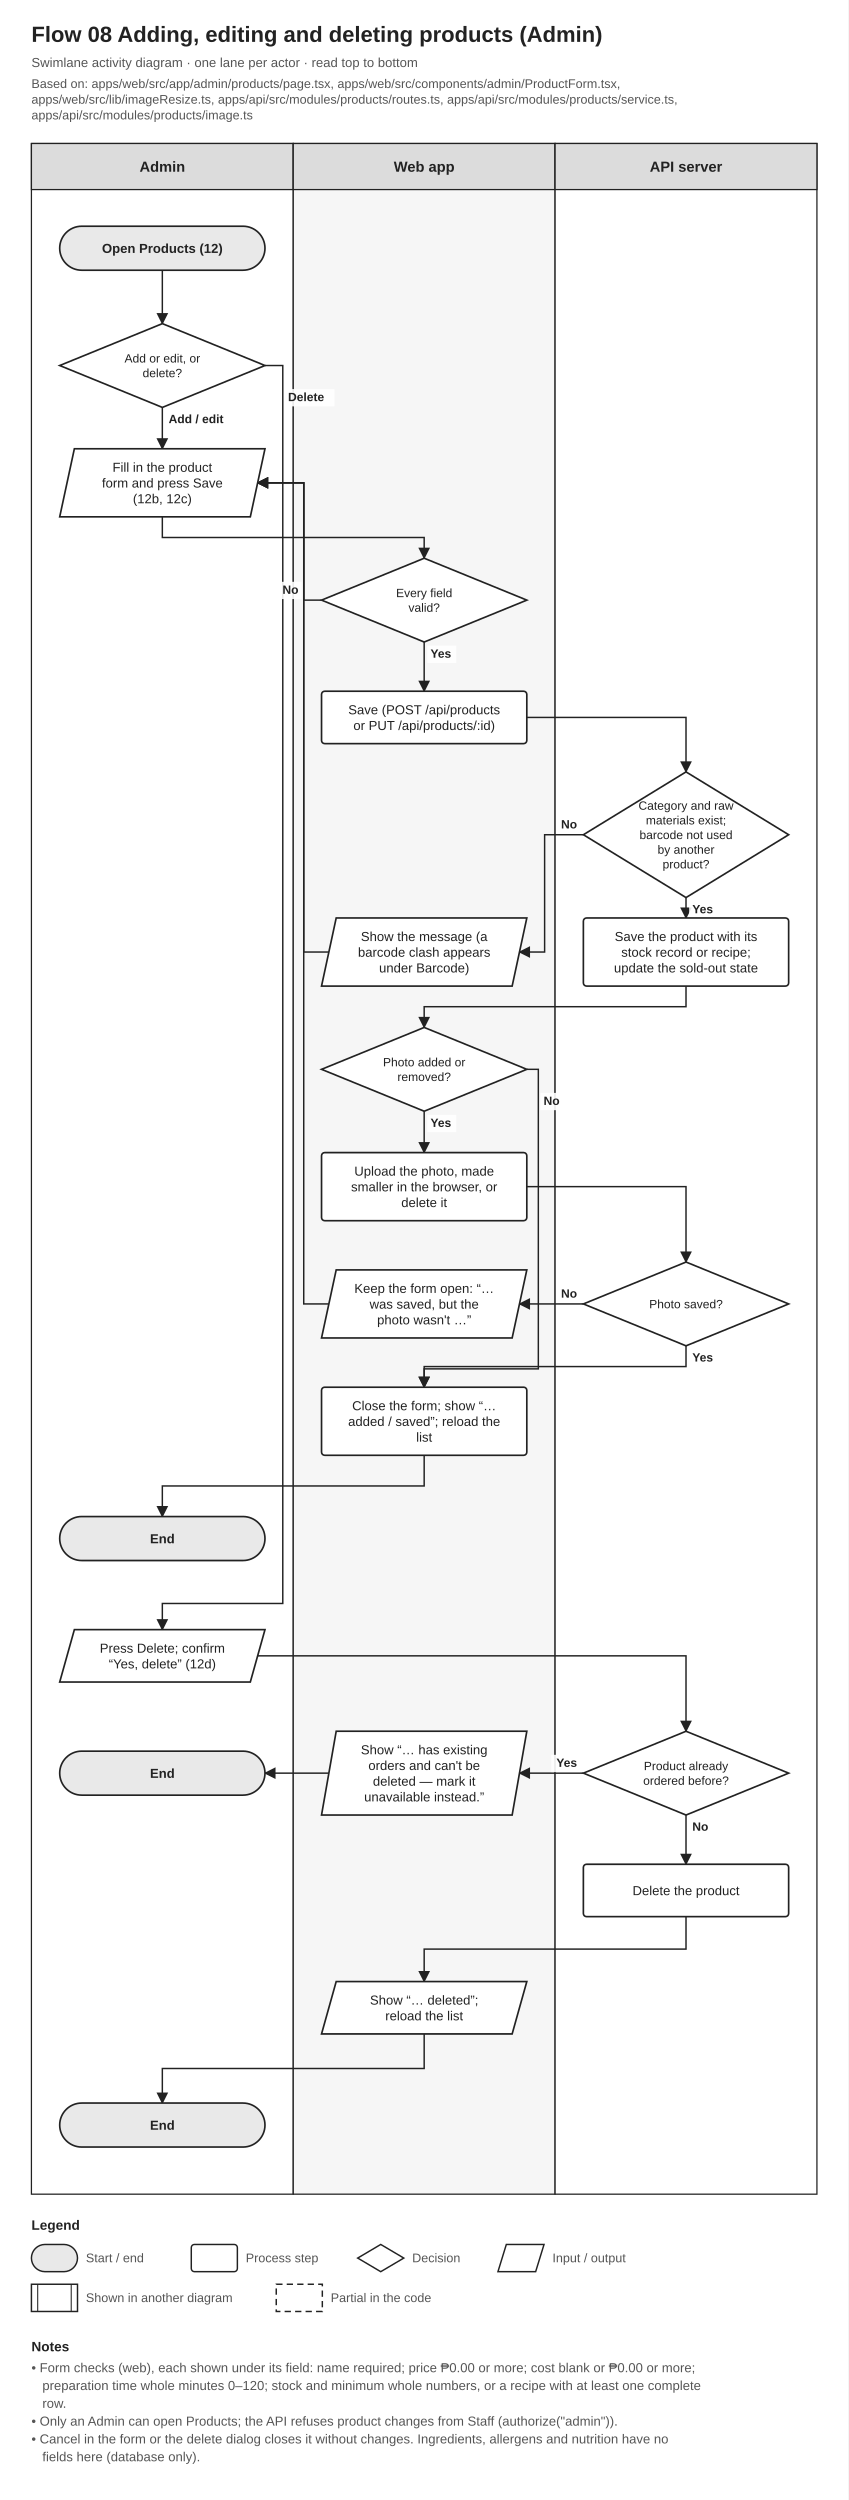
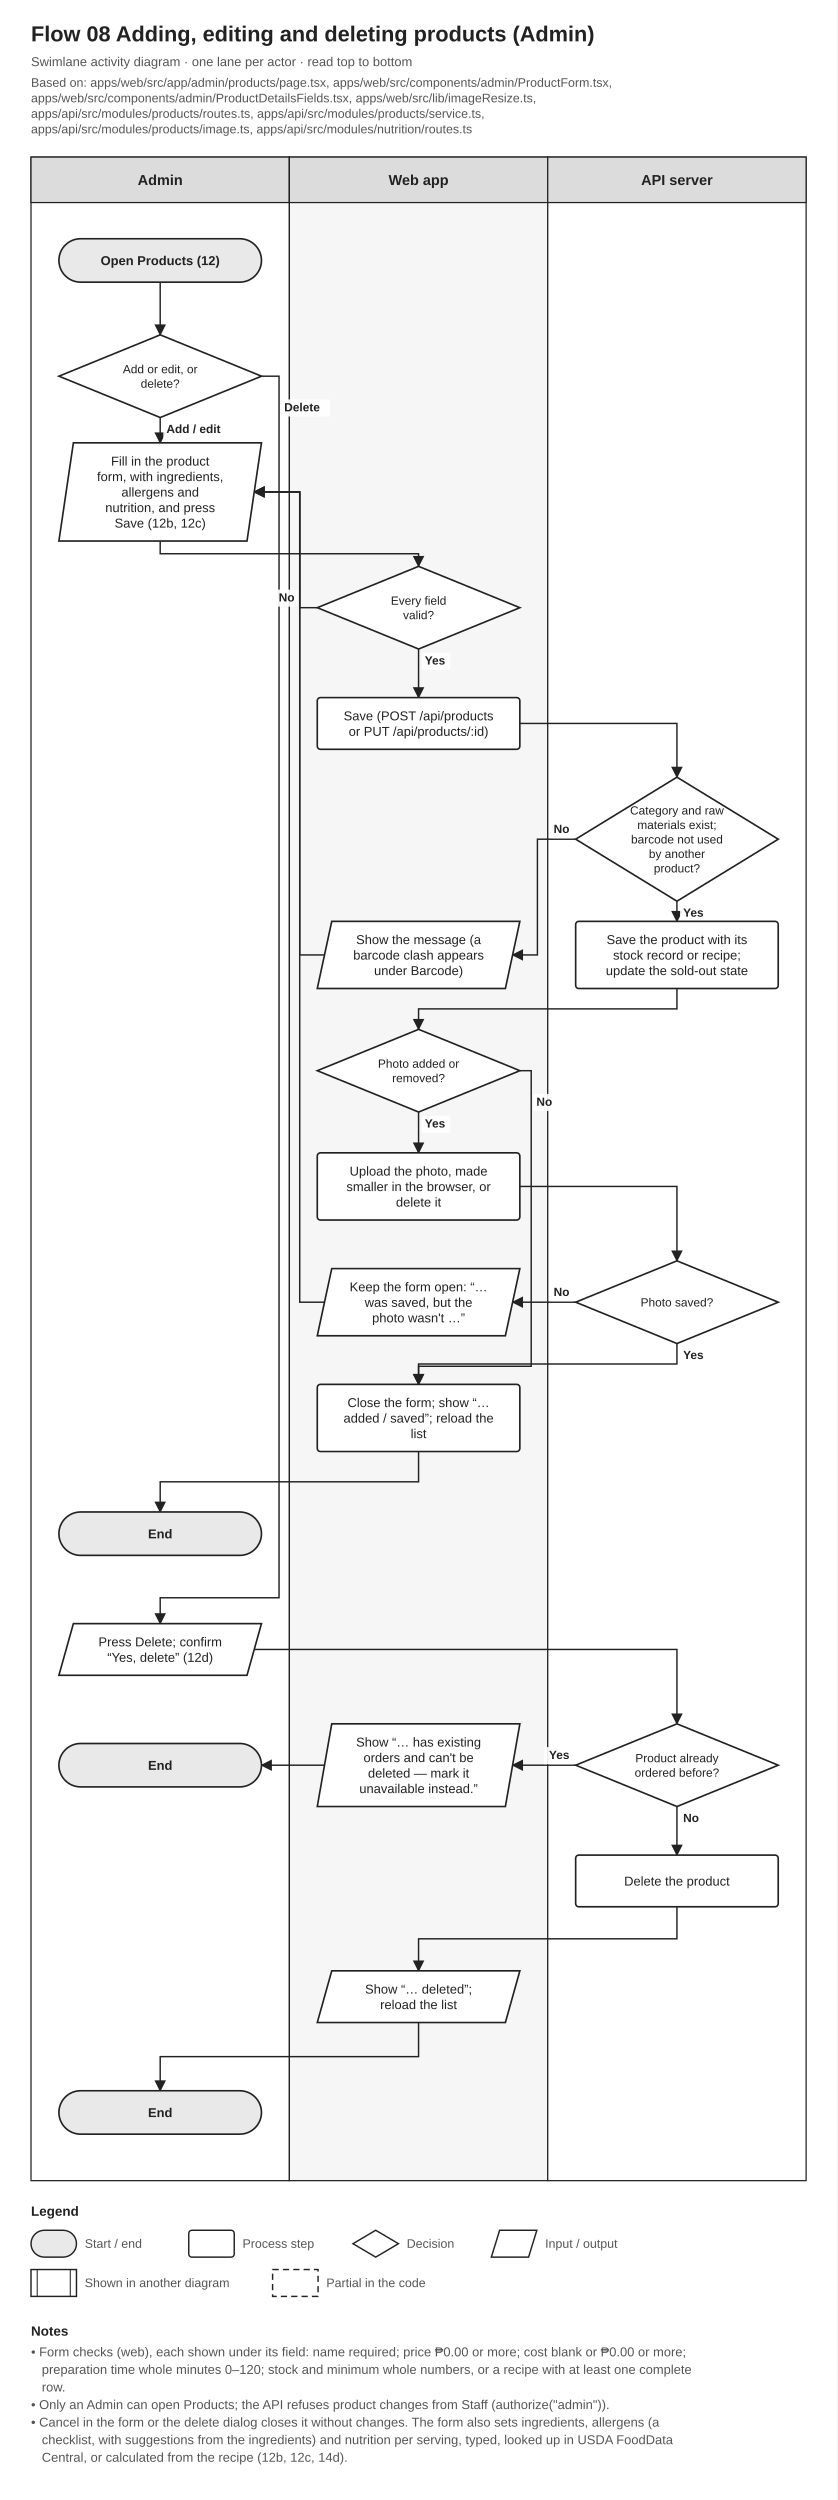
- <svg xmlns="http://www.w3.org/2000/svg" width="810" height="2387" viewBox="0 0 810 2387">
+ <svg xmlns="http://www.w3.org/2000/svg" width="810" height="2419" viewBox="0 0 810 2419">
  <defs>
    <marker id="arrow" viewBox="0 0 10 10" refX="9" refY="5" markerWidth="8" markerHeight="8" orient="auto-start-reverse">
      <path d="M0 0 L10 5 L0 10 z" fill="#222222" />
    </marker>
  </defs>
-   <rect x="0" y="0" width="810" height="2387" fill="#ffffff" />
+   <rect x="0" y="0" width="810" height="2419" fill="#ffffff" />
  <text x="30" y="40" font-family="Arial, Helvetica, sans-serif" font-size="21" font-weight="700" fill="#222222">Flow 08  Adding, editing and deleting products (Admin)</text>
  <text x="30" y="64" font-family="Arial, Helvetica, sans-serif" font-size="12.5" fill="#555555">Swimlane activity diagram · one lane per actor · read top to bottom</text>
  <text x="30" y="84" font-family="Arial, Helvetica, sans-serif" font-size="12" fill="#555555">Based on: apps/web/src/app/admin/products/page.tsx, apps/web/src/components/admin/ProductForm.tsx,</text>
-   <text x="30" y="99" font-family="Arial, Helvetica, sans-serif" font-size="12" fill="#555555">apps/web/src/lib/imageResize.ts, apps/api/src/modules/products/routes.ts, apps/api/src/modules/products/service.ts,</text>
-   <text x="30" y="114" font-family="Arial, Helvetica, sans-serif" font-size="12" fill="#555555">apps/api/src/modules/products/image.ts</text>
-   <rect x="30" y="137" width="250" height="1958" fill="#ffffff" stroke="#222222" stroke-width="1.2" />
-   <rect x="30" y="137" width="250" height="44" fill="#dcdcdc" stroke="#222222" stroke-width="1.2" />
-   <text x="155.0" y="164" font-family="Arial, Helvetica, sans-serif" font-size="14" font-weight="700" text-anchor="middle" fill="#222222">Admin</text>
-   <rect x="280" y="137" width="250" height="1958" fill="#f6f6f6" stroke="#222222" stroke-width="1.2" />
-   <rect x="280" y="137" width="250" height="44" fill="#dcdcdc" stroke="#222222" stroke-width="1.2" />
-   <text x="405.0" y="164" font-family="Arial, Helvetica, sans-serif" font-size="14" font-weight="700" text-anchor="middle" fill="#222222">Web app</text>
-   <rect x="530" y="137" width="250" height="1958" fill="#ffffff" stroke="#222222" stroke-width="1.2" />
-   <rect x="530" y="137" width="250" height="44" fill="#dcdcdc" stroke="#222222" stroke-width="1.2" />
-   <text x="655.0" y="164" font-family="Arial, Helvetica, sans-serif" font-size="14" font-weight="700" text-anchor="middle" fill="#222222">API server</text>
-   <path d="M155.0 258.0 L155.0 309.0" fill="none" stroke="#222222" stroke-width="1.4" marker-end="url(#arrow)" />
-   <path d="M155.0 389.0 L155.0 428.5" fill="none" stroke="#222222" stroke-width="1.4" marker-end="url(#arrow)" />
-   <rect x="158.0" y="392.5" width="73.55" height="16.5" fill="#ffffff" opacity="0.9" />
-   <text x="161.0" y="404.0" font-family="Arial, Helvetica, sans-serif" font-size="11.5" font-weight="700" text-anchor="start" fill="#222222">Add / edit</text>
-   <path d="M253.0 349.0 L270.0 349.0 L270.0 1531.0 L155.0 1531.0 L155.0 1556.0" fill="none" stroke="#222222" stroke-width="1.4" marker-end="url(#arrow)" />
-   <rect x="272" y="371.5" width="47.33" height="16.5" fill="#ffffff" opacity="0.9" />
-   <text x="275" y="383.0" font-family="Arial, Helvetica, sans-serif" font-size="11.5" font-weight="700" text-anchor="start" fill="#222222">Delete</text>
-   <path d="M155.0 493.5 L155.0 513.2 L405.0 513.2 L405.0 533.0" fill="none" stroke="#222222" stroke-width="1.4" marker-end="url(#arrow)" />
-   <path d="M307.0 573.0 L290.0 573.0 L290.0 461.0 L246.0 461.0" fill="none" stroke="#222222" stroke-width="1.4" marker-end="url(#arrow)" />
-   <rect x="266.89" y="555.5" width="21.11" height="16.5" fill="#ffffff" opacity="0.9" />
-   <text x="285" y="567.0" font-family="Arial, Helvetica, sans-serif" font-size="11.5" font-weight="700" text-anchor="end" fill="#222222">No</text>
-   <path d="M405.0 613.0 L405.0 660.0" fill="none" stroke="#222222" stroke-width="1.4" marker-end="url(#arrow)" />
-   <rect x="408.0" y="616.5" width="27.665" height="16.5" fill="#ffffff" opacity="0.9" />
-   <text x="411.0" y="628.0" font-family="Arial, Helvetica, sans-serif" font-size="11.5" font-weight="700" text-anchor="start" fill="#222222">Yes</text>
-   <path d="M503.0 685.0 L655.0 685.0 L655.0 737.0" fill="none" stroke="#222222" stroke-width="1.4" marker-end="url(#arrow)" />
-   <path d="M557.0 797.0 L520.0 797.0 L520.0 909.0 L496.0 909.0" fill="none" stroke="#222222" stroke-width="1.4" marker-end="url(#arrow)" />
-   <rect x="532.89" y="779.5" width="21.11" height="16.5" fill="#ffffff" opacity="0.9" />
-   <text x="551.0" y="791.0" font-family="Arial, Helvetica, sans-serif" font-size="11.5" font-weight="700" text-anchor="end" fill="#222222">No</text>
-   <path d="M314.0 909.0 L290.0 909.0 L290.0 461.0 L246.0 461.0" fill="none" stroke="#222222" stroke-width="1.4" marker-end="url(#arrow)" />
-   <path d="M655.0 857.0 L655.0 876.5" fill="none" stroke="#222222" stroke-width="1.4" marker-end="url(#arrow)" />
-   <rect x="658.0" y="860.5" width="27.665" height="16.5" fill="#ffffff" opacity="0.9" />
-   <text x="661.0" y="872.0" font-family="Arial, Helvetica, sans-serif" font-size="11.5" font-weight="700" text-anchor="start" fill="#222222">Yes</text>
-   <path d="M655.0 941.5 L655.0 961.2 L405.0 961.2 L405.0 981.0" fill="none" stroke="#222222" stroke-width="1.4" marker-end="url(#arrow)" />
-   <path d="M405.0 1061.0 L405.0 1100.5" fill="none" stroke="#222222" stroke-width="1.4" marker-end="url(#arrow)" />
-   <rect x="408.0" y="1064.5" width="27.665" height="16.5" fill="#ffffff" opacity="0.9" />
-   <text x="411.0" y="1076.0" font-family="Arial, Helvetica, sans-serif" font-size="11.5" font-weight="700" text-anchor="start" fill="#222222">Yes</text>
-   <path d="M503.0 1021.0 L514.0 1021.0 L514.0 1307.0 L405.0 1307.0 L405.0 1324.5" fill="none" stroke="#222222" stroke-width="1.4" marker-end="url(#arrow)" />
-   <rect x="516" y="1043.5" width="21.11" height="16.5" fill="#ffffff" opacity="0.9" />
-   <text x="519" y="1055.0" font-family="Arial, Helvetica, sans-serif" font-size="11.5" font-weight="700" text-anchor="start" fill="#222222">No</text>
-   <path d="M503.0 1133.0 L655.0 1133.0 L655.0 1205.0" fill="none" stroke="#222222" stroke-width="1.4" marker-end="url(#arrow)" />
-   <path d="M557.0 1245.0 L496.0 1245.0" fill="none" stroke="#222222" stroke-width="1.4" marker-end="url(#arrow)" />
-   <rect x="532.89" y="1227.5" width="21.11" height="16.5" fill="#ffffff" opacity="0.9" />
-   <text x="551.0" y="1239.0" font-family="Arial, Helvetica, sans-serif" font-size="11.5" font-weight="700" text-anchor="end" fill="#222222">No</text>
-   <path d="M314.0 1245.0 L290.0 1245.0 L290.0 461.0 L246.0 461.0" fill="none" stroke="#222222" stroke-width="1.4" marker-end="url(#arrow)" />
-   <path d="M655.0 1285.0 L655.0 1304.8 L405.0 1304.8 L405.0 1324.5" fill="none" stroke="#222222" stroke-width="1.4" marker-end="url(#arrow)" />
-   <rect x="658.0" y="1288.5" width="27.665" height="16.5" fill="#ffffff" opacity="0.9" />
-   <text x="661.0" y="1300.0" font-family="Arial, Helvetica, sans-serif" font-size="11.5" font-weight="700" text-anchor="start" fill="#222222">Yes</text>
-   <path d="M405.0 1389.5 L405.0 1418.8 L155.0 1418.8 L155.0 1448.0" fill="none" stroke="#222222" stroke-width="1.4" marker-end="url(#arrow)" />
-   <path d="M246.0 1581.0 L655.0 1581.0 L655.0 1653.0" fill="none" stroke="#222222" stroke-width="1.4" marker-end="url(#arrow)" />
-   <path d="M557.0 1693.0 L496.0 1693.0" fill="none" stroke="#222222" stroke-width="1.4" marker-end="url(#arrow)" />
-   <rect x="526.335" y="1675.5" width="27.665" height="16.5" fill="#ffffff" opacity="0.9" />
-   <text x="551.0" y="1687.0" font-family="Arial, Helvetica, sans-serif" font-size="11.5" font-weight="700" text-anchor="end" fill="#222222">Yes</text>
-   <path d="M314.0 1693.0 L253.0 1693.0" fill="none" stroke="#222222" stroke-width="1.4" marker-end="url(#arrow)" />
-   <path d="M655.0 1733.0 L655.0 1780.0" fill="none" stroke="#222222" stroke-width="1.4" marker-end="url(#arrow)" />
-   <rect x="658.0" y="1736.5" width="21.11" height="16.5" fill="#ffffff" opacity="0.9" />
-   <text x="661.0" y="1748.0" font-family="Arial, Helvetica, sans-serif" font-size="11.5" font-weight="700" text-anchor="start" fill="#222222">No</text>
-   <path d="M655.0 1830.0 L655.0 1861.0 L405.0 1861.0 L405.0 1892.0" fill="none" stroke="#222222" stroke-width="1.4" marker-end="url(#arrow)" />
-   <path d="M405.0 1942.0 L405.0 1975.0 L155.0 1975.0 L155.0 2008.0" fill="none" stroke="#222222" stroke-width="1.4" marker-end="url(#arrow)" />
-   <rect x="57.0" y="216.0" width="196" height="42" rx="21.0" fill="#e9e9e9" stroke="#222222" stroke-width="1.6" />
-   <text x="155.0" y="241.5" font-family="Arial, Helvetica, sans-serif" font-size="12.5" font-weight="700" text-anchor="middle" fill="#222222">Open Products (12)</text>
-   <polygon points="155.0,309.0 253.0,349.0 155.0,389.0 57.0,349.0" fill="#ffffff" stroke="#222222" stroke-width="1.6" />
-   <text x="155.0" y="346.14" font-family="Arial, Helvetica, sans-serif" font-size="11.5" font-weight="400" text-anchor="middle" fill="#222222">Add or edit, or</text>
-   <text x="155.0" y="360.14" font-family="Arial, Helvetica, sans-serif" font-size="11.5" font-weight="400" text-anchor="middle" fill="#222222">delete?</text>
-   <polygon points="71.0,428.5 253.0,428.5 239.0,493.5 57.0,493.5" fill="#ffffff" stroke="#222222" stroke-width="1.6" />
+   <text x="30" y="99" font-family="Arial, Helvetica, sans-serif" font-size="12" fill="#555555">apps/web/src/components/admin/ProductDetailsFields.tsx, apps/web/src/lib/imageResize.ts,</text>
+   <text x="30" y="114" font-family="Arial, Helvetica, sans-serif" font-size="12" fill="#555555">apps/api/src/modules/products/routes.ts, apps/api/src/modules/products/service.ts,</text>
+   <text x="30" y="129" font-family="Arial, Helvetica, sans-serif" font-size="12" fill="#555555">apps/api/src/modules/products/image.ts, apps/api/src/modules/nutrition/routes.ts</text>
+   <rect x="30" y="152" width="250" height="1958" fill="#ffffff" stroke="#222222" stroke-width="1.2" />
+   <rect x="30" y="152" width="250" height="44" fill="#dcdcdc" stroke="#222222" stroke-width="1.2" />
+   <text x="155.0" y="179" font-family="Arial, Helvetica, sans-serif" font-size="14" font-weight="700" text-anchor="middle" fill="#222222">Admin</text>
+   <rect x="280" y="152" width="250" height="1958" fill="#f6f6f6" stroke="#222222" stroke-width="1.2" />
+   <rect x="280" y="152" width="250" height="44" fill="#dcdcdc" stroke="#222222" stroke-width="1.2" />
+   <text x="405.0" y="179" font-family="Arial, Helvetica, sans-serif" font-size="14" font-weight="700" text-anchor="middle" fill="#222222">Web app</text>
+   <rect x="530" y="152" width="250" height="1958" fill="#ffffff" stroke="#222222" stroke-width="1.2" />
+   <rect x="530" y="152" width="250" height="44" fill="#dcdcdc" stroke="#222222" stroke-width="1.2" />
+   <text x="655.0" y="179" font-family="Arial, Helvetica, sans-serif" font-size="14" font-weight="700" text-anchor="middle" fill="#222222">API server</text>
+   <path d="M155.0 273.0 L155.0 324.0" fill="none" stroke="#222222" stroke-width="1.4" marker-end="url(#arrow)" />
+   <path d="M155.0 404.0 L155.0 428.5" fill="none" stroke="#222222" stroke-width="1.4" marker-end="url(#arrow)" />
+   <rect x="158.0" y="407.5" width="73.55" height="16.5" fill="#ffffff" opacity="0.9" />
+   <text x="161.0" y="419.0" font-family="Arial, Helvetica, sans-serif" font-size="11.5" font-weight="700" text-anchor="start" fill="#222222">Add / edit</text>
+   <path d="M253.0 364.0 L270.0 364.0 L270.0 1546.0 L155.0 1546.0 L155.0 1571.0" fill="none" stroke="#222222" stroke-width="1.4" marker-end="url(#arrow)" />
+   <rect x="272" y="386.5" width="47.33" height="16.5" fill="#ffffff" opacity="0.9" />
+   <text x="275" y="398.0" font-family="Arial, Helvetica, sans-serif" font-size="11.5" font-weight="700" text-anchor="start" fill="#222222">Delete</text>
+   <path d="M155.0 523.5 L155.0 535.8 L405.0 535.8 L405.0 548.0" fill="none" stroke="#222222" stroke-width="1.4" marker-end="url(#arrow)" />
+   <path d="M307.0 588.0 L290.0 588.0 L290.0 476.0 L246.0 476.0" fill="none" stroke="#222222" stroke-width="1.4" marker-end="url(#arrow)" />
+   <rect x="266.89" y="570.5" width="21.11" height="16.5" fill="#ffffff" opacity="0.9" />
+   <text x="285" y="582.0" font-family="Arial, Helvetica, sans-serif" font-size="11.5" font-weight="700" text-anchor="end" fill="#222222">No</text>
+   <path d="M405.0 628.0 L405.0 675.0" fill="none" stroke="#222222" stroke-width="1.4" marker-end="url(#arrow)" />
+   <rect x="408.0" y="631.5" width="27.665" height="16.5" fill="#ffffff" opacity="0.9" />
+   <text x="411.0" y="643.0" font-family="Arial, Helvetica, sans-serif" font-size="11.5" font-weight="700" text-anchor="start" fill="#222222">Yes</text>
+   <path d="M503.0 700.0 L655.0 700.0 L655.0 752.0" fill="none" stroke="#222222" stroke-width="1.4" marker-end="url(#arrow)" />
+   <path d="M557.0 812.0 L520.0 812.0 L520.0 924.0 L496.0 924.0" fill="none" stroke="#222222" stroke-width="1.4" marker-end="url(#arrow)" />
+   <rect x="532.89" y="794.5" width="21.11" height="16.5" fill="#ffffff" opacity="0.9" />
+   <text x="551.0" y="806.0" font-family="Arial, Helvetica, sans-serif" font-size="11.5" font-weight="700" text-anchor="end" fill="#222222">No</text>
+   <path d="M314.0 924.0 L290.0 924.0 L290.0 476.0 L246.0 476.0" fill="none" stroke="#222222" stroke-width="1.4" marker-end="url(#arrow)" />
+   <path d="M655.0 872.0 L655.0 891.5" fill="none" stroke="#222222" stroke-width="1.4" marker-end="url(#arrow)" />
+   <rect x="658.0" y="875.5" width="27.665" height="16.5" fill="#ffffff" opacity="0.9" />
+   <text x="661.0" y="887.0" font-family="Arial, Helvetica, sans-serif" font-size="11.5" font-weight="700" text-anchor="start" fill="#222222">Yes</text>
+   <path d="M655.0 956.5 L655.0 976.2 L405.0 976.2 L405.0 996.0" fill="none" stroke="#222222" stroke-width="1.4" marker-end="url(#arrow)" />
+   <path d="M405.0 1076.0 L405.0 1115.5" fill="none" stroke="#222222" stroke-width="1.4" marker-end="url(#arrow)" />
+   <rect x="408.0" y="1079.5" width="27.665" height="16.5" fill="#ffffff" opacity="0.9" />
+   <text x="411.0" y="1091.0" font-family="Arial, Helvetica, sans-serif" font-size="11.5" font-weight="700" text-anchor="start" fill="#222222">Yes</text>
+   <path d="M503.0 1036.0 L514.0 1036.0 L514.0 1322.0 L405.0 1322.0 L405.0 1339.5" fill="none" stroke="#222222" stroke-width="1.4" marker-end="url(#arrow)" />
+   <rect x="516" y="1058.5" width="21.11" height="16.5" fill="#ffffff" opacity="0.9" />
+   <text x="519" y="1070.0" font-family="Arial, Helvetica, sans-serif" font-size="11.5" font-weight="700" text-anchor="start" fill="#222222">No</text>
+   <path d="M503.0 1148.0 L655.0 1148.0 L655.0 1220.0" fill="none" stroke="#222222" stroke-width="1.4" marker-end="url(#arrow)" />
+   <path d="M557.0 1260.0 L496.0 1260.0" fill="none" stroke="#222222" stroke-width="1.4" marker-end="url(#arrow)" />
+   <rect x="532.89" y="1242.5" width="21.11" height="16.5" fill="#ffffff" opacity="0.9" />
+   <text x="551.0" y="1254.0" font-family="Arial, Helvetica, sans-serif" font-size="11.5" font-weight="700" text-anchor="end" fill="#222222">No</text>
+   <path d="M314.0 1260.0 L290.0 1260.0 L290.0 476.0 L246.0 476.0" fill="none" stroke="#222222" stroke-width="1.4" marker-end="url(#arrow)" />
+   <path d="M655.0 1300.0 L655.0 1319.8 L405.0 1319.8 L405.0 1339.5" fill="none" stroke="#222222" stroke-width="1.4" marker-end="url(#arrow)" />
+   <rect x="658.0" y="1303.5" width="27.665" height="16.5" fill="#ffffff" opacity="0.9" />
+   <text x="661.0" y="1315.0" font-family="Arial, Helvetica, sans-serif" font-size="11.5" font-weight="700" text-anchor="start" fill="#222222">Yes</text>
+   <path d="M405.0 1404.5 L405.0 1433.8 L155.0 1433.8 L155.0 1463.0" fill="none" stroke="#222222" stroke-width="1.4" marker-end="url(#arrow)" />
+   <path d="M246.0 1596.0 L655.0 1596.0 L655.0 1668.0" fill="none" stroke="#222222" stroke-width="1.4" marker-end="url(#arrow)" />
+   <path d="M557.0 1708.0 L496.0 1708.0" fill="none" stroke="#222222" stroke-width="1.4" marker-end="url(#arrow)" />
+   <rect x="526.335" y="1690.5" width="27.665" height="16.5" fill="#ffffff" opacity="0.9" />
+   <text x="551.0" y="1702.0" font-family="Arial, Helvetica, sans-serif" font-size="11.5" font-weight="700" text-anchor="end" fill="#222222">Yes</text>
+   <path d="M314.0 1708.0 L253.0 1708.0" fill="none" stroke="#222222" stroke-width="1.4" marker-end="url(#arrow)" />
+   <path d="M655.0 1748.0 L655.0 1795.0" fill="none" stroke="#222222" stroke-width="1.4" marker-end="url(#arrow)" />
+   <rect x="658.0" y="1751.5" width="21.11" height="16.5" fill="#ffffff" opacity="0.9" />
+   <text x="661.0" y="1763.0" font-family="Arial, Helvetica, sans-serif" font-size="11.5" font-weight="700" text-anchor="start" fill="#222222">No</text>
+   <path d="M655.0 1845.0 L655.0 1876.0 L405.0 1876.0 L405.0 1907.0" fill="none" stroke="#222222" stroke-width="1.4" marker-end="url(#arrow)" />
+   <path d="M405.0 1957.0 L405.0 1990.0 L155.0 1990.0 L155.0 2023.0" fill="none" stroke="#222222" stroke-width="1.4" marker-end="url(#arrow)" />
+   <rect x="57.0" y="231.0" width="196" height="42" rx="21.0" fill="#e9e9e9" stroke="#222222" stroke-width="1.6" />
+   <text x="155.0" y="256.5" font-family="Arial, Helvetica, sans-serif" font-size="12.5" font-weight="700" text-anchor="middle" fill="#222222">Open Products (12)</text>
+   <polygon points="155.0,324.0 253.0,364.0 155.0,404.0 57.0,364.0" fill="#ffffff" stroke="#222222" stroke-width="1.6" />
+   <text x="155.0" y="361.14" font-family="Arial, Helvetica, sans-serif" font-size="11.5" font-weight="400" text-anchor="middle" fill="#222222">Add or edit, or</text>
+   <text x="155.0" y="375.14" font-family="Arial, Helvetica, sans-serif" font-size="11.5" font-weight="400" text-anchor="middle" fill="#222222">delete?</text>
+   <polygon points="71.0,428.5 253.0,428.5 239.0,523.5 57.0,523.5" fill="#ffffff" stroke="#222222" stroke-width="1.6" />
  <text x="155.0" y="450.5" font-family="Arial, Helvetica, sans-serif" font-size="12.5" font-weight="400" text-anchor="middle" fill="#222222">Fill in the product</text>
-   <text x="155.0" y="465.5" font-family="Arial, Helvetica, sans-serif" font-size="12.5" font-weight="400" text-anchor="middle" fill="#222222">form and press Save</text>
-   <text x="155.0" y="480.5" font-family="Arial, Helvetica, sans-serif" font-size="12.5" font-weight="400" text-anchor="middle" fill="#222222">(12b, 12c)</text>
-   <polygon points="405.0,533.0 503.0,573.0 405.0,613.0 307.0,573.0" fill="#ffffff" stroke="#222222" stroke-width="1.6" />
-   <text x="405.0" y="570.14" font-family="Arial, Helvetica, sans-serif" font-size="11.5" font-weight="400" text-anchor="middle" fill="#222222">Every field</text>
-   <text x="405.0" y="584.14" font-family="Arial, Helvetica, sans-serif" font-size="11.5" font-weight="400" text-anchor="middle" fill="#222222">valid?</text>
-   <rect x="307.0" y="660.0" width="196" height="50" rx="3" fill="#ffffff" stroke="#222222" stroke-width="1.6" />
-   <text x="405.0" y="682.0" font-family="Arial, Helvetica, sans-serif" font-size="12.5" font-weight="400" text-anchor="middle" fill="#222222">Save (POST /api/products</text>
-   <text x="405.0" y="697.0" font-family="Arial, Helvetica, sans-serif" font-size="12.5" font-weight="400" text-anchor="middle" fill="#222222">or PUT /api/products/:id)</text>
-   <polygon points="655.0,737.0 753.0,797.0 655.0,857.0 557.0,797.0" fill="#ffffff" stroke="#222222" stroke-width="1.6" />
-   <text x="655.0" y="773.14" font-family="Arial, Helvetica, sans-serif" font-size="11.5" font-weight="400" text-anchor="middle" fill="#222222">Category and raw</text>
-   <text x="655.0" y="787.14" font-family="Arial, Helvetica, sans-serif" font-size="11.5" font-weight="400" text-anchor="middle" fill="#222222">materials exist;</text>
-   <text x="655.0" y="801.14" font-family="Arial, Helvetica, sans-serif" font-size="11.5" font-weight="400" text-anchor="middle" fill="#222222">barcode not used</text>
-   <text x="655.0" y="815.14" font-family="Arial, Helvetica, sans-serif" font-size="11.5" font-weight="400" text-anchor="middle" fill="#222222">by another</text>
-   <text x="655.0" y="829.14" font-family="Arial, Helvetica, sans-serif" font-size="11.5" font-weight="400" text-anchor="middle" fill="#222222">product?</text>
-   <polygon points="321.0,876.5 503.0,876.5 489.0,941.5 307.0,941.5" fill="#ffffff" stroke="#222222" stroke-width="1.6" />
-   <text x="405.0" y="898.5" font-family="Arial, Helvetica, sans-serif" font-size="12.5" font-weight="400" text-anchor="middle" fill="#222222">Show the message (a</text>
-   <text x="405.0" y="913.5" font-family="Arial, Helvetica, sans-serif" font-size="12.5" font-weight="400" text-anchor="middle" fill="#222222">barcode clash appears</text>
-   <text x="405.0" y="928.5" font-family="Arial, Helvetica, sans-serif" font-size="12.5" font-weight="400" text-anchor="middle" fill="#222222">under Barcode)</text>
-   <rect x="557.0" y="876.5" width="196" height="65" rx="3" fill="#ffffff" stroke="#222222" stroke-width="1.6" />
-   <text x="655.0" y="898.5" font-family="Arial, Helvetica, sans-serif" font-size="12.5" font-weight="400" text-anchor="middle" fill="#222222">Save the product with its</text>
-   <text x="655.0" y="913.5" font-family="Arial, Helvetica, sans-serif" font-size="12.5" font-weight="400" text-anchor="middle" fill="#222222">stock record or recipe;</text>
-   <text x="655.0" y="928.5" font-family="Arial, Helvetica, sans-serif" font-size="12.5" font-weight="400" text-anchor="middle" fill="#222222">update the sold-out state</text>
-   <polygon points="405.0,981.0 503.0,1021.0 405.0,1061.0 307.0,1021.0" fill="#ffffff" stroke="#222222" stroke-width="1.6" />
-   <text x="405.0" y="1018.14" font-family="Arial, Helvetica, sans-serif" font-size="11.5" font-weight="400" text-anchor="middle" fill="#222222">Photo added or</text>
-   <text x="405.0" y="1032.14" font-family="Arial, Helvetica, sans-serif" font-size="11.5" font-weight="400" text-anchor="middle" fill="#222222">removed?</text>
-   <rect x="307.0" y="1100.5" width="196" height="65" rx="3" fill="#ffffff" stroke="#222222" stroke-width="1.6" />
-   <text x="405.0" y="1122.5" font-family="Arial, Helvetica, sans-serif" font-size="12.5" font-weight="400" text-anchor="middle" fill="#222222">Upload the photo, made</text>
-   <text x="405.0" y="1137.5" font-family="Arial, Helvetica, sans-serif" font-size="12.5" font-weight="400" text-anchor="middle" fill="#222222">smaller in the browser, or</text>
-   <text x="405.0" y="1152.5" font-family="Arial, Helvetica, sans-serif" font-size="12.5" font-weight="400" text-anchor="middle" fill="#222222">delete it</text>
-   <polygon points="655.0,1205.0 753.0,1245.0 655.0,1285.0 557.0,1245.0" fill="#ffffff" stroke="#222222" stroke-width="1.6" />
-   <text x="655.0" y="1249.14" font-family="Arial, Helvetica, sans-serif" font-size="11.5" font-weight="400" text-anchor="middle" fill="#222222">Photo saved?</text>
-   <polygon points="321.0,1212.5 503.0,1212.5 489.0,1277.5 307.0,1277.5" fill="#ffffff" stroke="#222222" stroke-width="1.6" />
-   <text x="405.0" y="1234.5" font-family="Arial, Helvetica, sans-serif" font-size="12.5" font-weight="400" text-anchor="middle" fill="#222222">Keep the form open: “…</text>
-   <text x="405.0" y="1249.5" font-family="Arial, Helvetica, sans-serif" font-size="12.5" font-weight="400" text-anchor="middle" fill="#222222">was saved, but the</text>
-   <text x="405.0" y="1264.5" font-family="Arial, Helvetica, sans-serif" font-size="12.5" font-weight="400" text-anchor="middle" fill="#222222">photo wasn't …”</text>
-   <rect x="307.0" y="1324.5" width="196" height="65" rx="3" fill="#ffffff" stroke="#222222" stroke-width="1.6" />
-   <text x="405.0" y="1346.5" font-family="Arial, Helvetica, sans-serif" font-size="12.5" font-weight="400" text-anchor="middle" fill="#222222">Close the form; show “…</text>
-   <text x="405.0" y="1361.5" font-family="Arial, Helvetica, sans-serif" font-size="12.5" font-weight="400" text-anchor="middle" fill="#222222">added / saved”; reload the</text>
-   <text x="405.0" y="1376.5" font-family="Arial, Helvetica, sans-serif" font-size="12.5" font-weight="400" text-anchor="middle" fill="#222222">list</text>
-   <rect x="57.0" y="1448.0" width="196" height="42" rx="21.0" fill="#e9e9e9" stroke="#222222" stroke-width="1.6" />
-   <text x="155.0" y="1473.5" font-family="Arial, Helvetica, sans-serif" font-size="12.5" font-weight="700" text-anchor="middle" fill="#222222">End</text>
-   <polygon points="71.0,1556.0 253.0,1556.0 239.0,1606.0 57.0,1606.0" fill="#ffffff" stroke="#222222" stroke-width="1.6" />
-   <text x="155.0" y="1578.0" font-family="Arial, Helvetica, sans-serif" font-size="12.5" font-weight="400" text-anchor="middle" fill="#222222">Press Delete; confirm</text>
-   <text x="155.0" y="1593.0" font-family="Arial, Helvetica, sans-serif" font-size="12.5" font-weight="400" text-anchor="middle" fill="#222222">“Yes, delete” (12d)</text>
-   <polygon points="655.0,1653.0 753.0,1693.0 655.0,1733.0 557.0,1693.0" fill="#ffffff" stroke="#222222" stroke-width="1.6" />
-   <text x="655.0" y="1690.14" font-family="Arial, Helvetica, sans-serif" font-size="11.5" font-weight="400" text-anchor="middle" fill="#222222">Product already</text>
-   <text x="655.0" y="1704.14" font-family="Arial, Helvetica, sans-serif" font-size="11.5" font-weight="400" text-anchor="middle" fill="#222222">ordered before?</text>
-   <polygon points="321.0,1653.0 503.0,1653.0 489.0,1733.0 307.0,1733.0" fill="#ffffff" stroke="#222222" stroke-width="1.6" />
-   <text x="405.0" y="1675.0" font-family="Arial, Helvetica, sans-serif" font-size="12.5" font-weight="400" text-anchor="middle" fill="#222222">Show “… has existing</text>
-   <text x="405.0" y="1690.0" font-family="Arial, Helvetica, sans-serif" font-size="12.5" font-weight="400" text-anchor="middle" fill="#222222">orders and can't be</text>
-   <text x="405.0" y="1705.0" font-family="Arial, Helvetica, sans-serif" font-size="12.5" font-weight="400" text-anchor="middle" fill="#222222">deleted — mark it</text>
-   <text x="405.0" y="1720.0" font-family="Arial, Helvetica, sans-serif" font-size="12.5" font-weight="400" text-anchor="middle" fill="#222222">unavailable instead.”</text>
-   <rect x="57.0" y="1672.0" width="196" height="42" rx="21.0" fill="#e9e9e9" stroke="#222222" stroke-width="1.6" />
-   <text x="155.0" y="1697.5" font-family="Arial, Helvetica, sans-serif" font-size="12.5" font-weight="700" text-anchor="middle" fill="#222222">End</text>
-   <rect x="557.0" y="1780.0" width="196" height="50" rx="3" fill="#ffffff" stroke="#222222" stroke-width="1.6" />
-   <text x="655.0" y="1809.5" font-family="Arial, Helvetica, sans-serif" font-size="12.5" font-weight="400" text-anchor="middle" fill="#222222">Delete the product</text>
-   <polygon points="321.0,1892.0 503.0,1892.0 489.0,1942.0 307.0,1942.0" fill="#ffffff" stroke="#222222" stroke-width="1.6" />
-   <text x="405.0" y="1914.0" font-family="Arial, Helvetica, sans-serif" font-size="12.5" font-weight="400" text-anchor="middle" fill="#222222">Show “… deleted”;</text>
-   <text x="405.0" y="1929.0" font-family="Arial, Helvetica, sans-serif" font-size="12.5" font-weight="400" text-anchor="middle" fill="#222222">reload the list</text>
-   <rect x="57.0" y="2008.0" width="196" height="42" rx="21.0" fill="#e9e9e9" stroke="#222222" stroke-width="1.6" />
-   <text x="155.0" y="2033.5" font-family="Arial, Helvetica, sans-serif" font-size="12.5" font-weight="700" text-anchor="middle" fill="#222222">End</text>
-   <text x="30" y="2129" font-family="Arial, Helvetica, sans-serif" font-size="13" font-weight="700" fill="#222222">Legend</text>
-   <rect x="30" y="2143" width="44" height="26" rx="13" fill="#e9e9e9" stroke="#222222" stroke-width="1.4" />
-   <text x="82" y="2160" font-family="Arial, Helvetica, sans-serif" font-size="12" fill="#555555">Start / end</text>
-   <rect x="182.64" y="2143" width="44" height="26" rx="3" fill="#ffffff" stroke="#222222" stroke-width="1.4" />
-   <text x="234.64" y="2160" font-family="Arial, Helvetica, sans-serif" font-size="12" fill="#555555">Process step</text>
-   <polygon points="363.52,2143 385.52,2156.0 363.52,2169 341.52,2156.0" fill="#ffffff" stroke="#222222" stroke-width="1.4" />
-   <text x="393.52" y="2160" font-family="Arial, Helvetica, sans-serif" font-size="12" fill="#555555">Decision</text>
-   <polygon points="483.44,2143 519.44,2143 511.44,2169 475.44,2169" fill="#ffffff" stroke="#222222" stroke-width="1.4" />
-   <text x="527.44" y="2160" font-family="Arial, Helvetica, sans-serif" font-size="12" fill="#555555">Input / output</text>
-   <rect x="30" y="2181" width="44" height="26" fill="#ffffff" stroke="#222222" stroke-width="1.4" />
-   <line x1="36" y1="2181" x2="36" y2="2207" stroke="#222222" />
-   <line x1="68" y1="2181" x2="68" y2="2207" stroke="#222222" />
-   <text x="82" y="2198" font-family="Arial, Helvetica, sans-serif" font-size="12" fill="#555555">Shown in another diagram</text>
-   <rect x="263.76" y="2181" width="44" height="26" fill="#ffffff" stroke="#222222" stroke-width="1.4" stroke-dasharray="6 4" />
-   <text x="315.76" y="2198" font-family="Arial, Helvetica, sans-serif" font-size="12" fill="#555555">Partial in the code</text>
-   <text x="30" y="2245" font-family="Arial, Helvetica, sans-serif" font-size="13" font-weight="700" fill="#222222">Notes</text>
-   <text x="30" y="2265" font-family="Arial, Helvetica, sans-serif" font-size="12.5" fill="#555555" xml:space="preserve">• Form checks (web), each shown under its field: name required; price ₱0.00 or more; cost blank or ₱0.00 or more;</text>
-   <text x="30" y="2282" font-family="Arial, Helvetica, sans-serif" font-size="12.5" fill="#555555" xml:space="preserve">   preparation time whole minutes 0–120; stock and minimum whole numbers, or a recipe with at least one complete</text>
-   <text x="30" y="2299" font-family="Arial, Helvetica, sans-serif" font-size="12.5" fill="#555555" xml:space="preserve">   row.</text>
-   <text x="30" y="2316" font-family="Arial, Helvetica, sans-serif" font-size="12.5" fill="#555555" xml:space="preserve">• Only an Admin can open Products; the API refuses product changes from Staff (authorize("admin")).</text>
-   <text x="30" y="2333" font-family="Arial, Helvetica, sans-serif" font-size="12.5" fill="#555555" xml:space="preserve">• Cancel in the form or the delete dialog closes it without changes. Ingredients, allergens and nutrition have no</text>
-   <text x="30" y="2350" font-family="Arial, Helvetica, sans-serif" font-size="12.5" fill="#555555" xml:space="preserve">   fields here (database only).</text>
+   <text x="155.0" y="465.5" font-family="Arial, Helvetica, sans-serif" font-size="12.5" font-weight="400" text-anchor="middle" fill="#222222">form, with ingredients,</text>
+   <text x="155.0" y="480.5" font-family="Arial, Helvetica, sans-serif" font-size="12.5" font-weight="400" text-anchor="middle" fill="#222222">allergens and</text>
+   <text x="155.0" y="495.5" font-family="Arial, Helvetica, sans-serif" font-size="12.5" font-weight="400" text-anchor="middle" fill="#222222">nutrition, and press</text>
+   <text x="155.0" y="510.5" font-family="Arial, Helvetica, sans-serif" font-size="12.5" font-weight="400" text-anchor="middle" fill="#222222">Save (12b, 12c)</text>
+   <polygon points="405.0,548.0 503.0,588.0 405.0,628.0 307.0,588.0" fill="#ffffff" stroke="#222222" stroke-width="1.6" />
+   <text x="405.0" y="585.14" font-family="Arial, Helvetica, sans-serif" font-size="11.5" font-weight="400" text-anchor="middle" fill="#222222">Every field</text>
+   <text x="405.0" y="599.14" font-family="Arial, Helvetica, sans-serif" font-size="11.5" font-weight="400" text-anchor="middle" fill="#222222">valid?</text>
+   <rect x="307.0" y="675.0" width="196" height="50" rx="3" fill="#ffffff" stroke="#222222" stroke-width="1.6" />
+   <text x="405.0" y="697.0" font-family="Arial, Helvetica, sans-serif" font-size="12.5" font-weight="400" text-anchor="middle" fill="#222222">Save (POST /api/products</text>
+   <text x="405.0" y="712.0" font-family="Arial, Helvetica, sans-serif" font-size="12.5" font-weight="400" text-anchor="middle" fill="#222222">or PUT /api/products/:id)</text>
+   <polygon points="655.0,752.0 753.0,812.0 655.0,872.0 557.0,812.0" fill="#ffffff" stroke="#222222" stroke-width="1.6" />
+   <text x="655.0" y="788.14" font-family="Arial, Helvetica, sans-serif" font-size="11.5" font-weight="400" text-anchor="middle" fill="#222222">Category and raw</text>
+   <text x="655.0" y="802.14" font-family="Arial, Helvetica, sans-serif" font-size="11.5" font-weight="400" text-anchor="middle" fill="#222222">materials exist;</text>
+   <text x="655.0" y="816.14" font-family="Arial, Helvetica, sans-serif" font-size="11.5" font-weight="400" text-anchor="middle" fill="#222222">barcode not used</text>
+   <text x="655.0" y="830.14" font-family="Arial, Helvetica, sans-serif" font-size="11.5" font-weight="400" text-anchor="middle" fill="#222222">by another</text>
+   <text x="655.0" y="844.14" font-family="Arial, Helvetica, sans-serif" font-size="11.5" font-weight="400" text-anchor="middle" fill="#222222">product?</text>
+   <polygon points="321.0,891.5 503.0,891.5 489.0,956.5 307.0,956.5" fill="#ffffff" stroke="#222222" stroke-width="1.6" />
+   <text x="405.0" y="913.5" font-family="Arial, Helvetica, sans-serif" font-size="12.5" font-weight="400" text-anchor="middle" fill="#222222">Show the message (a</text>
+   <text x="405.0" y="928.5" font-family="Arial, Helvetica, sans-serif" font-size="12.5" font-weight="400" text-anchor="middle" fill="#222222">barcode clash appears</text>
+   <text x="405.0" y="943.5" font-family="Arial, Helvetica, sans-serif" font-size="12.5" font-weight="400" text-anchor="middle" fill="#222222">under Barcode)</text>
+   <rect x="557.0" y="891.5" width="196" height="65" rx="3" fill="#ffffff" stroke="#222222" stroke-width="1.6" />
+   <text x="655.0" y="913.5" font-family="Arial, Helvetica, sans-serif" font-size="12.5" font-weight="400" text-anchor="middle" fill="#222222">Save the product with its</text>
+   <text x="655.0" y="928.5" font-family="Arial, Helvetica, sans-serif" font-size="12.5" font-weight="400" text-anchor="middle" fill="#222222">stock record or recipe;</text>
+   <text x="655.0" y="943.5" font-family="Arial, Helvetica, sans-serif" font-size="12.5" font-weight="400" text-anchor="middle" fill="#222222">update the sold-out state</text>
+   <polygon points="405.0,996.0 503.0,1036.0 405.0,1076.0 307.0,1036.0" fill="#ffffff" stroke="#222222" stroke-width="1.6" />
+   <text x="405.0" y="1033.14" font-family="Arial, Helvetica, sans-serif" font-size="11.5" font-weight="400" text-anchor="middle" fill="#222222">Photo added or</text>
+   <text x="405.0" y="1047.14" font-family="Arial, Helvetica, sans-serif" font-size="11.5" font-weight="400" text-anchor="middle" fill="#222222">removed?</text>
+   <rect x="307.0" y="1115.5" width="196" height="65" rx="3" fill="#ffffff" stroke="#222222" stroke-width="1.6" />
+   <text x="405.0" y="1137.5" font-family="Arial, Helvetica, sans-serif" font-size="12.5" font-weight="400" text-anchor="middle" fill="#222222">Upload the photo, made</text>
+   <text x="405.0" y="1152.5" font-family="Arial, Helvetica, sans-serif" font-size="12.5" font-weight="400" text-anchor="middle" fill="#222222">smaller in the browser, or</text>
+   <text x="405.0" y="1167.5" font-family="Arial, Helvetica, sans-serif" font-size="12.5" font-weight="400" text-anchor="middle" fill="#222222">delete it</text>
+   <polygon points="655.0,1220.0 753.0,1260.0 655.0,1300.0 557.0,1260.0" fill="#ffffff" stroke="#222222" stroke-width="1.6" />
+   <text x="655.0" y="1264.14" font-family="Arial, Helvetica, sans-serif" font-size="11.5" font-weight="400" text-anchor="middle" fill="#222222">Photo saved?</text>
+   <polygon points="321.0,1227.5 503.0,1227.5 489.0,1292.5 307.0,1292.5" fill="#ffffff" stroke="#222222" stroke-width="1.6" />
+   <text x="405.0" y="1249.5" font-family="Arial, Helvetica, sans-serif" font-size="12.5" font-weight="400" text-anchor="middle" fill="#222222">Keep the form open: “…</text>
+   <text x="405.0" y="1264.5" font-family="Arial, Helvetica, sans-serif" font-size="12.5" font-weight="400" text-anchor="middle" fill="#222222">was saved, but the</text>
+   <text x="405.0" y="1279.5" font-family="Arial, Helvetica, sans-serif" font-size="12.5" font-weight="400" text-anchor="middle" fill="#222222">photo wasn't …”</text>
+   <rect x="307.0" y="1339.5" width="196" height="65" rx="3" fill="#ffffff" stroke="#222222" stroke-width="1.6" />
+   <text x="405.0" y="1361.5" font-family="Arial, Helvetica, sans-serif" font-size="12.5" font-weight="400" text-anchor="middle" fill="#222222">Close the form; show “…</text>
+   <text x="405.0" y="1376.5" font-family="Arial, Helvetica, sans-serif" font-size="12.5" font-weight="400" text-anchor="middle" fill="#222222">added / saved”; reload the</text>
+   <text x="405.0" y="1391.5" font-family="Arial, Helvetica, sans-serif" font-size="12.5" font-weight="400" text-anchor="middle" fill="#222222">list</text>
+   <rect x="57.0" y="1463.0" width="196" height="42" rx="21.0" fill="#e9e9e9" stroke="#222222" stroke-width="1.6" />
+   <text x="155.0" y="1488.5" font-family="Arial, Helvetica, sans-serif" font-size="12.5" font-weight="700" text-anchor="middle" fill="#222222">End</text>
+   <polygon points="71.0,1571.0 253.0,1571.0 239.0,1621.0 57.0,1621.0" fill="#ffffff" stroke="#222222" stroke-width="1.6" />
+   <text x="155.0" y="1593.0" font-family="Arial, Helvetica, sans-serif" font-size="12.5" font-weight="400" text-anchor="middle" fill="#222222">Press Delete; confirm</text>
+   <text x="155.0" y="1608.0" font-family="Arial, Helvetica, sans-serif" font-size="12.5" font-weight="400" text-anchor="middle" fill="#222222">“Yes, delete” (12d)</text>
+   <polygon points="655.0,1668.0 753.0,1708.0 655.0,1748.0 557.0,1708.0" fill="#ffffff" stroke="#222222" stroke-width="1.6" />
+   <text x="655.0" y="1705.14" font-family="Arial, Helvetica, sans-serif" font-size="11.5" font-weight="400" text-anchor="middle" fill="#222222">Product already</text>
+   <text x="655.0" y="1719.14" font-family="Arial, Helvetica, sans-serif" font-size="11.5" font-weight="400" text-anchor="middle" fill="#222222">ordered before?</text>
+   <polygon points="321.0,1668.0 503.0,1668.0 489.0,1748.0 307.0,1748.0" fill="#ffffff" stroke="#222222" stroke-width="1.6" />
+   <text x="405.0" y="1690.0" font-family="Arial, Helvetica, sans-serif" font-size="12.5" font-weight="400" text-anchor="middle" fill="#222222">Show “… has existing</text>
+   <text x="405.0" y="1705.0" font-family="Arial, Helvetica, sans-serif" font-size="12.5" font-weight="400" text-anchor="middle" fill="#222222">orders and can't be</text>
+   <text x="405.0" y="1720.0" font-family="Arial, Helvetica, sans-serif" font-size="12.5" font-weight="400" text-anchor="middle" fill="#222222">deleted — mark it</text>
+   <text x="405.0" y="1735.0" font-family="Arial, Helvetica, sans-serif" font-size="12.5" font-weight="400" text-anchor="middle" fill="#222222">unavailable instead.”</text>
+   <rect x="57.0" y="1687.0" width="196" height="42" rx="21.0" fill="#e9e9e9" stroke="#222222" stroke-width="1.6" />
+   <text x="155.0" y="1712.5" font-family="Arial, Helvetica, sans-serif" font-size="12.5" font-weight="700" text-anchor="middle" fill="#222222">End</text>
+   <rect x="557.0" y="1795.0" width="196" height="50" rx="3" fill="#ffffff" stroke="#222222" stroke-width="1.6" />
+   <text x="655.0" y="1824.5" font-family="Arial, Helvetica, sans-serif" font-size="12.5" font-weight="400" text-anchor="middle" fill="#222222">Delete the product</text>
+   <polygon points="321.0,1907.0 503.0,1907.0 489.0,1957.0 307.0,1957.0" fill="#ffffff" stroke="#222222" stroke-width="1.6" />
+   <text x="405.0" y="1929.0" font-family="Arial, Helvetica, sans-serif" font-size="12.5" font-weight="400" text-anchor="middle" fill="#222222">Show “… deleted”;</text>
+   <text x="405.0" y="1944.0" font-family="Arial, Helvetica, sans-serif" font-size="12.5" font-weight="400" text-anchor="middle" fill="#222222">reload the list</text>
+   <rect x="57.0" y="2023.0" width="196" height="42" rx="21.0" fill="#e9e9e9" stroke="#222222" stroke-width="1.6" />
+   <text x="155.0" y="2048.5" font-family="Arial, Helvetica, sans-serif" font-size="12.5" font-weight="700" text-anchor="middle" fill="#222222">End</text>
+   <text x="30" y="2144" font-family="Arial, Helvetica, sans-serif" font-size="13" font-weight="700" fill="#222222">Legend</text>
+   <rect x="30" y="2158" width="44" height="26" rx="13" fill="#e9e9e9" stroke="#222222" stroke-width="1.4" />
+   <text x="82" y="2175" font-family="Arial, Helvetica, sans-serif" font-size="12" fill="#555555">Start / end</text>
+   <rect x="182.64" y="2158" width="44" height="26" rx="3" fill="#ffffff" stroke="#222222" stroke-width="1.4" />
+   <text x="234.64" y="2175" font-family="Arial, Helvetica, sans-serif" font-size="12" fill="#555555">Process step</text>
+   <polygon points="363.52,2158 385.52,2171.0 363.52,2184 341.52,2171.0" fill="#ffffff" stroke="#222222" stroke-width="1.4" />
+   <text x="393.52" y="2175" font-family="Arial, Helvetica, sans-serif" font-size="12" fill="#555555">Decision</text>
+   <polygon points="483.44,2158 519.44,2158 511.44,2184 475.44,2184" fill="#ffffff" stroke="#222222" stroke-width="1.4" />
+   <text x="527.44" y="2175" font-family="Arial, Helvetica, sans-serif" font-size="12" fill="#555555">Input / output</text>
+   <rect x="30" y="2196" width="44" height="26" fill="#ffffff" stroke="#222222" stroke-width="1.4" />
+   <line x1="36" y1="2196" x2="36" y2="2222" stroke="#222222" />
+   <line x1="68" y1="2196" x2="68" y2="2222" stroke="#222222" />
+   <text x="82" y="2213" font-family="Arial, Helvetica, sans-serif" font-size="12" fill="#555555">Shown in another diagram</text>
+   <rect x="263.76" y="2196" width="44" height="26" fill="#ffffff" stroke="#222222" stroke-width="1.4" stroke-dasharray="6 4" />
+   <text x="315.76" y="2213" font-family="Arial, Helvetica, sans-serif" font-size="12" fill="#555555">Partial in the code</text>
+   <text x="30" y="2260" font-family="Arial, Helvetica, sans-serif" font-size="13" font-weight="700" fill="#222222">Notes</text>
+   <text x="30" y="2280" font-family="Arial, Helvetica, sans-serif" font-size="12.5" fill="#555555" xml:space="preserve">• Form checks (web), each shown under its field: name required; price ₱0.00 or more; cost blank or ₱0.00 or more;</text>
+   <text x="30" y="2297" font-family="Arial, Helvetica, sans-serif" font-size="12.5" fill="#555555" xml:space="preserve">   preparation time whole minutes 0–120; stock and minimum whole numbers, or a recipe with at least one complete</text>
+   <text x="30" y="2314" font-family="Arial, Helvetica, sans-serif" font-size="12.5" fill="#555555" xml:space="preserve">   row.</text>
+   <text x="30" y="2331" font-family="Arial, Helvetica, sans-serif" font-size="12.5" fill="#555555" xml:space="preserve">• Only an Admin can open Products; the API refuses product changes from Staff (authorize("admin")).</text>
+   <text x="30" y="2348" font-family="Arial, Helvetica, sans-serif" font-size="12.5" fill="#555555" xml:space="preserve">• Cancel in the form or the delete dialog closes it without changes. The form also sets ingredients, allergens (a</text>
+   <text x="30" y="2365" font-family="Arial, Helvetica, sans-serif" font-size="12.5" fill="#555555" xml:space="preserve">   checklist, with suggestions from the ingredients) and nutrition per serving, typed, looked up in USDA FoodData</text>
+   <text x="30" y="2382" font-family="Arial, Helvetica, sans-serif" font-size="12.5" fill="#555555" xml:space="preserve">   Central, or calculated from the recipe (12b, 12c, 14d).</text>
</svg>
